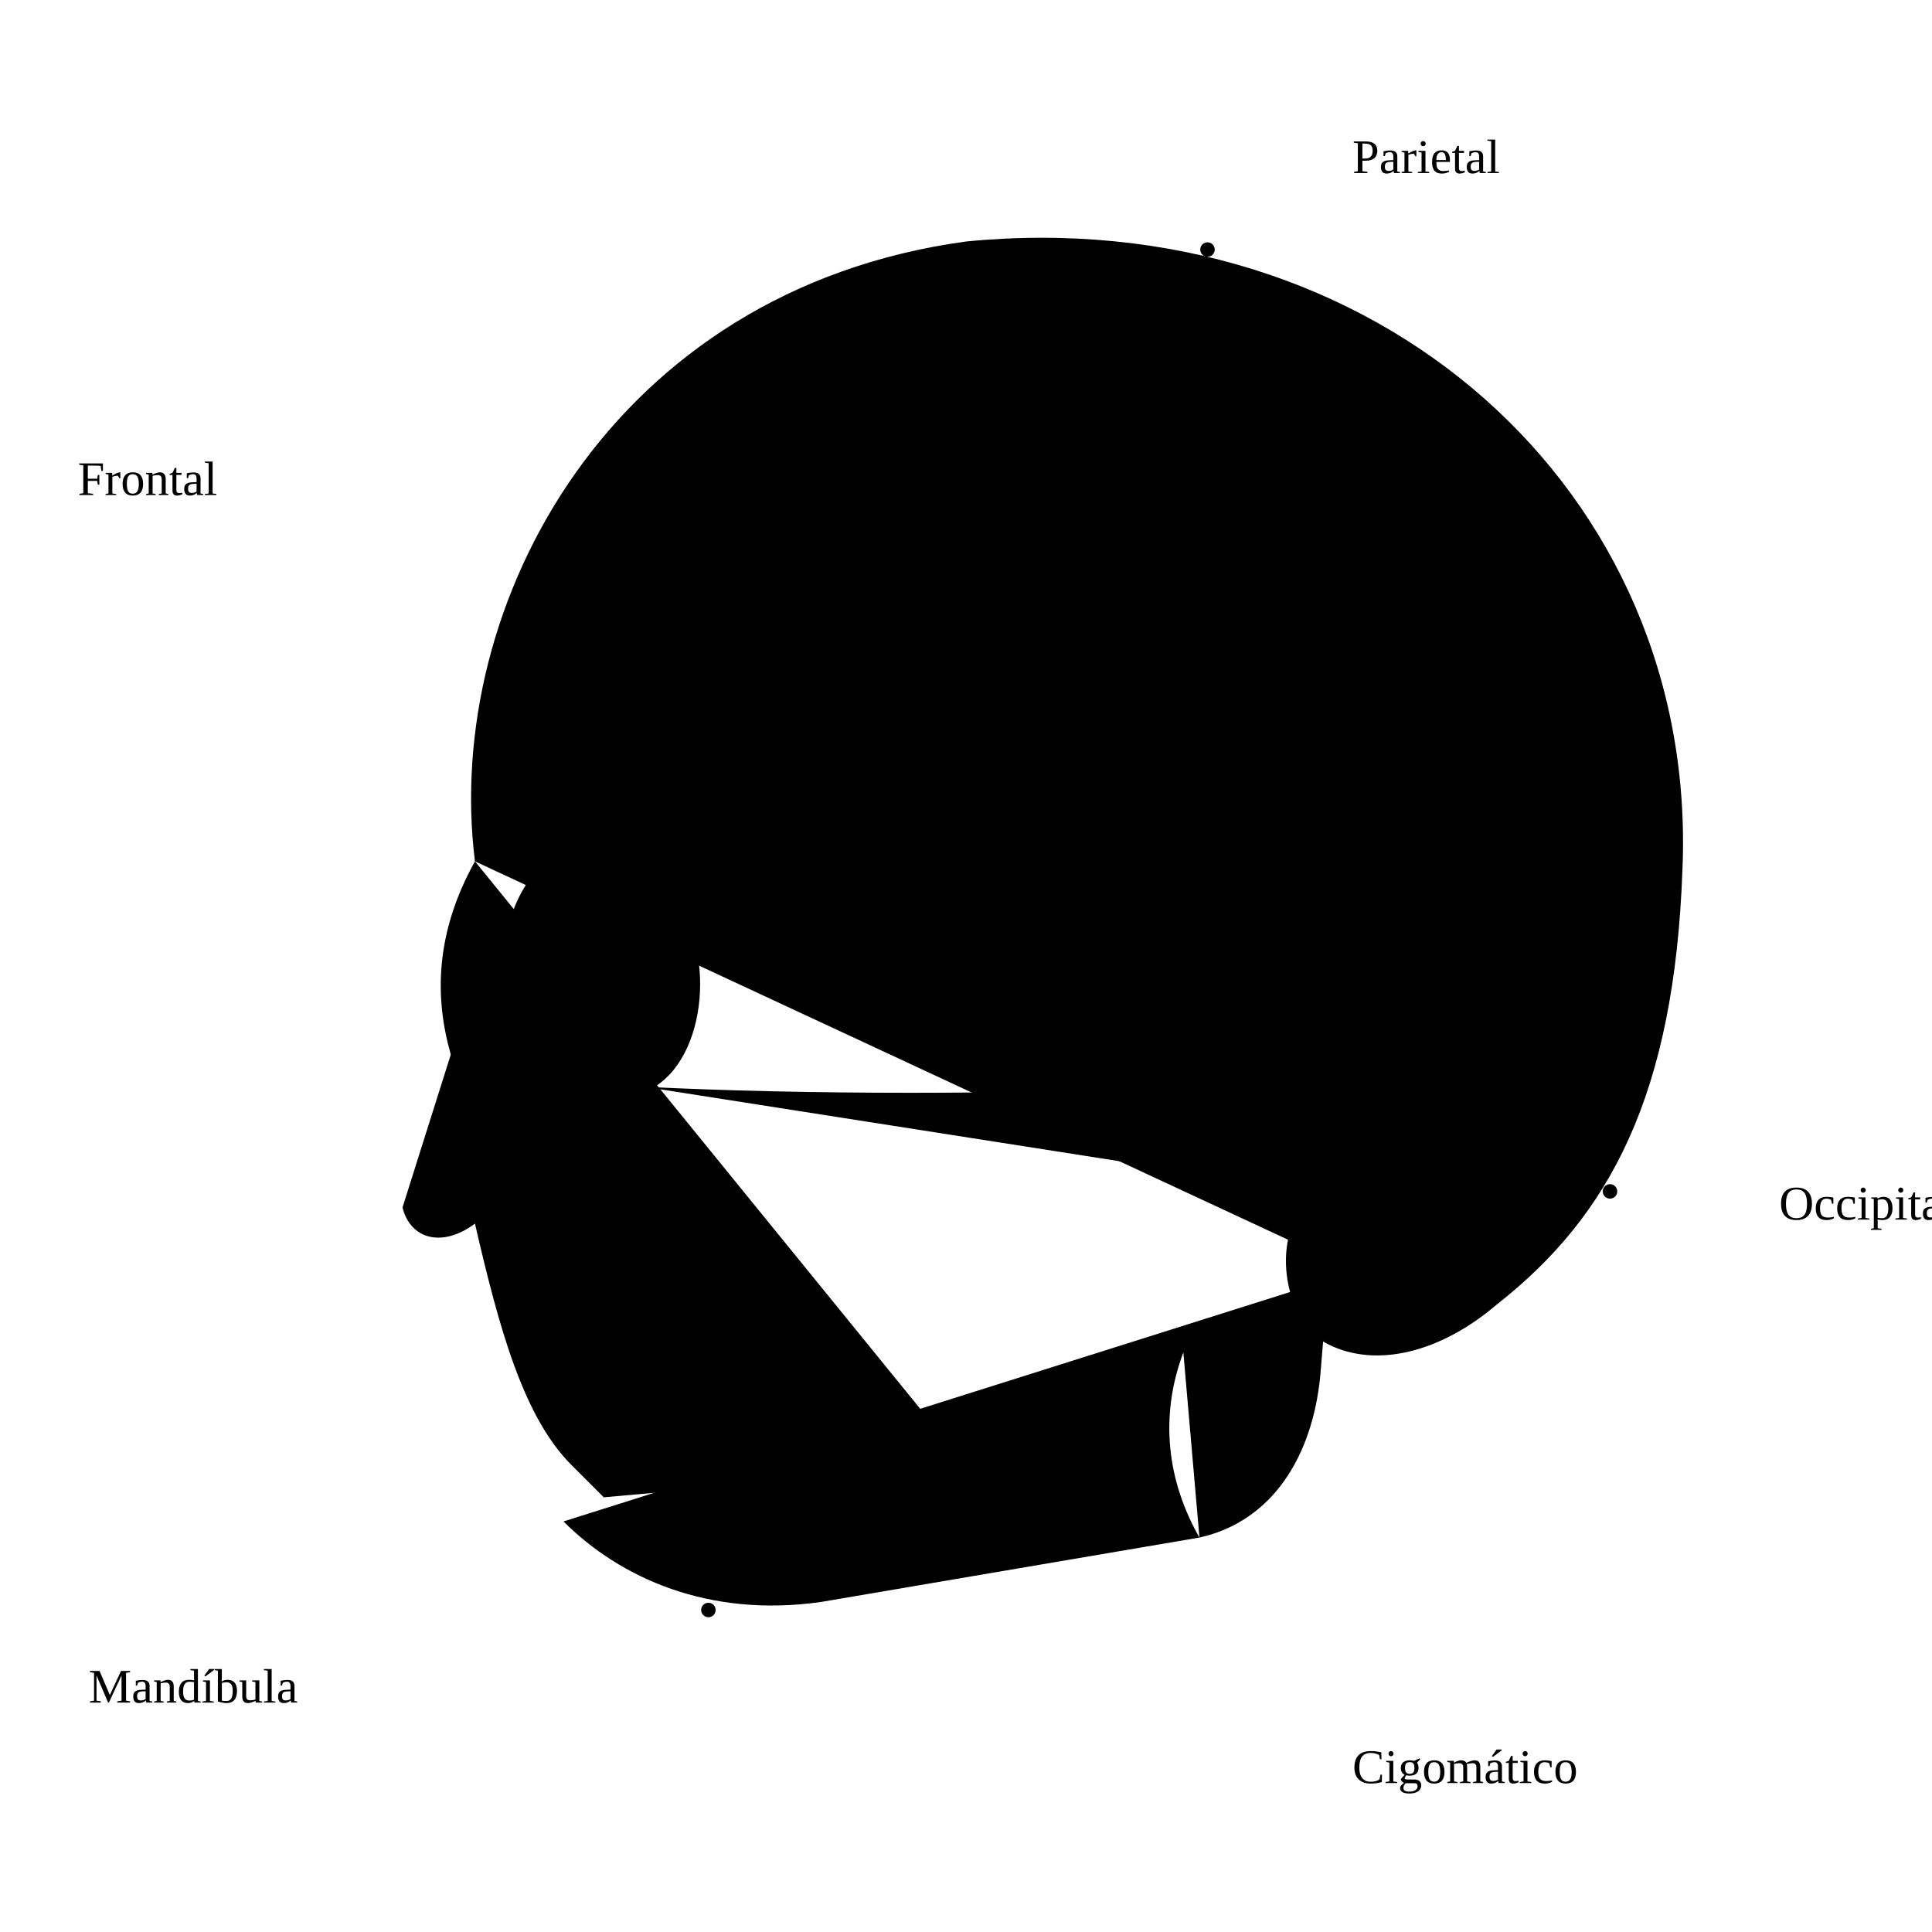
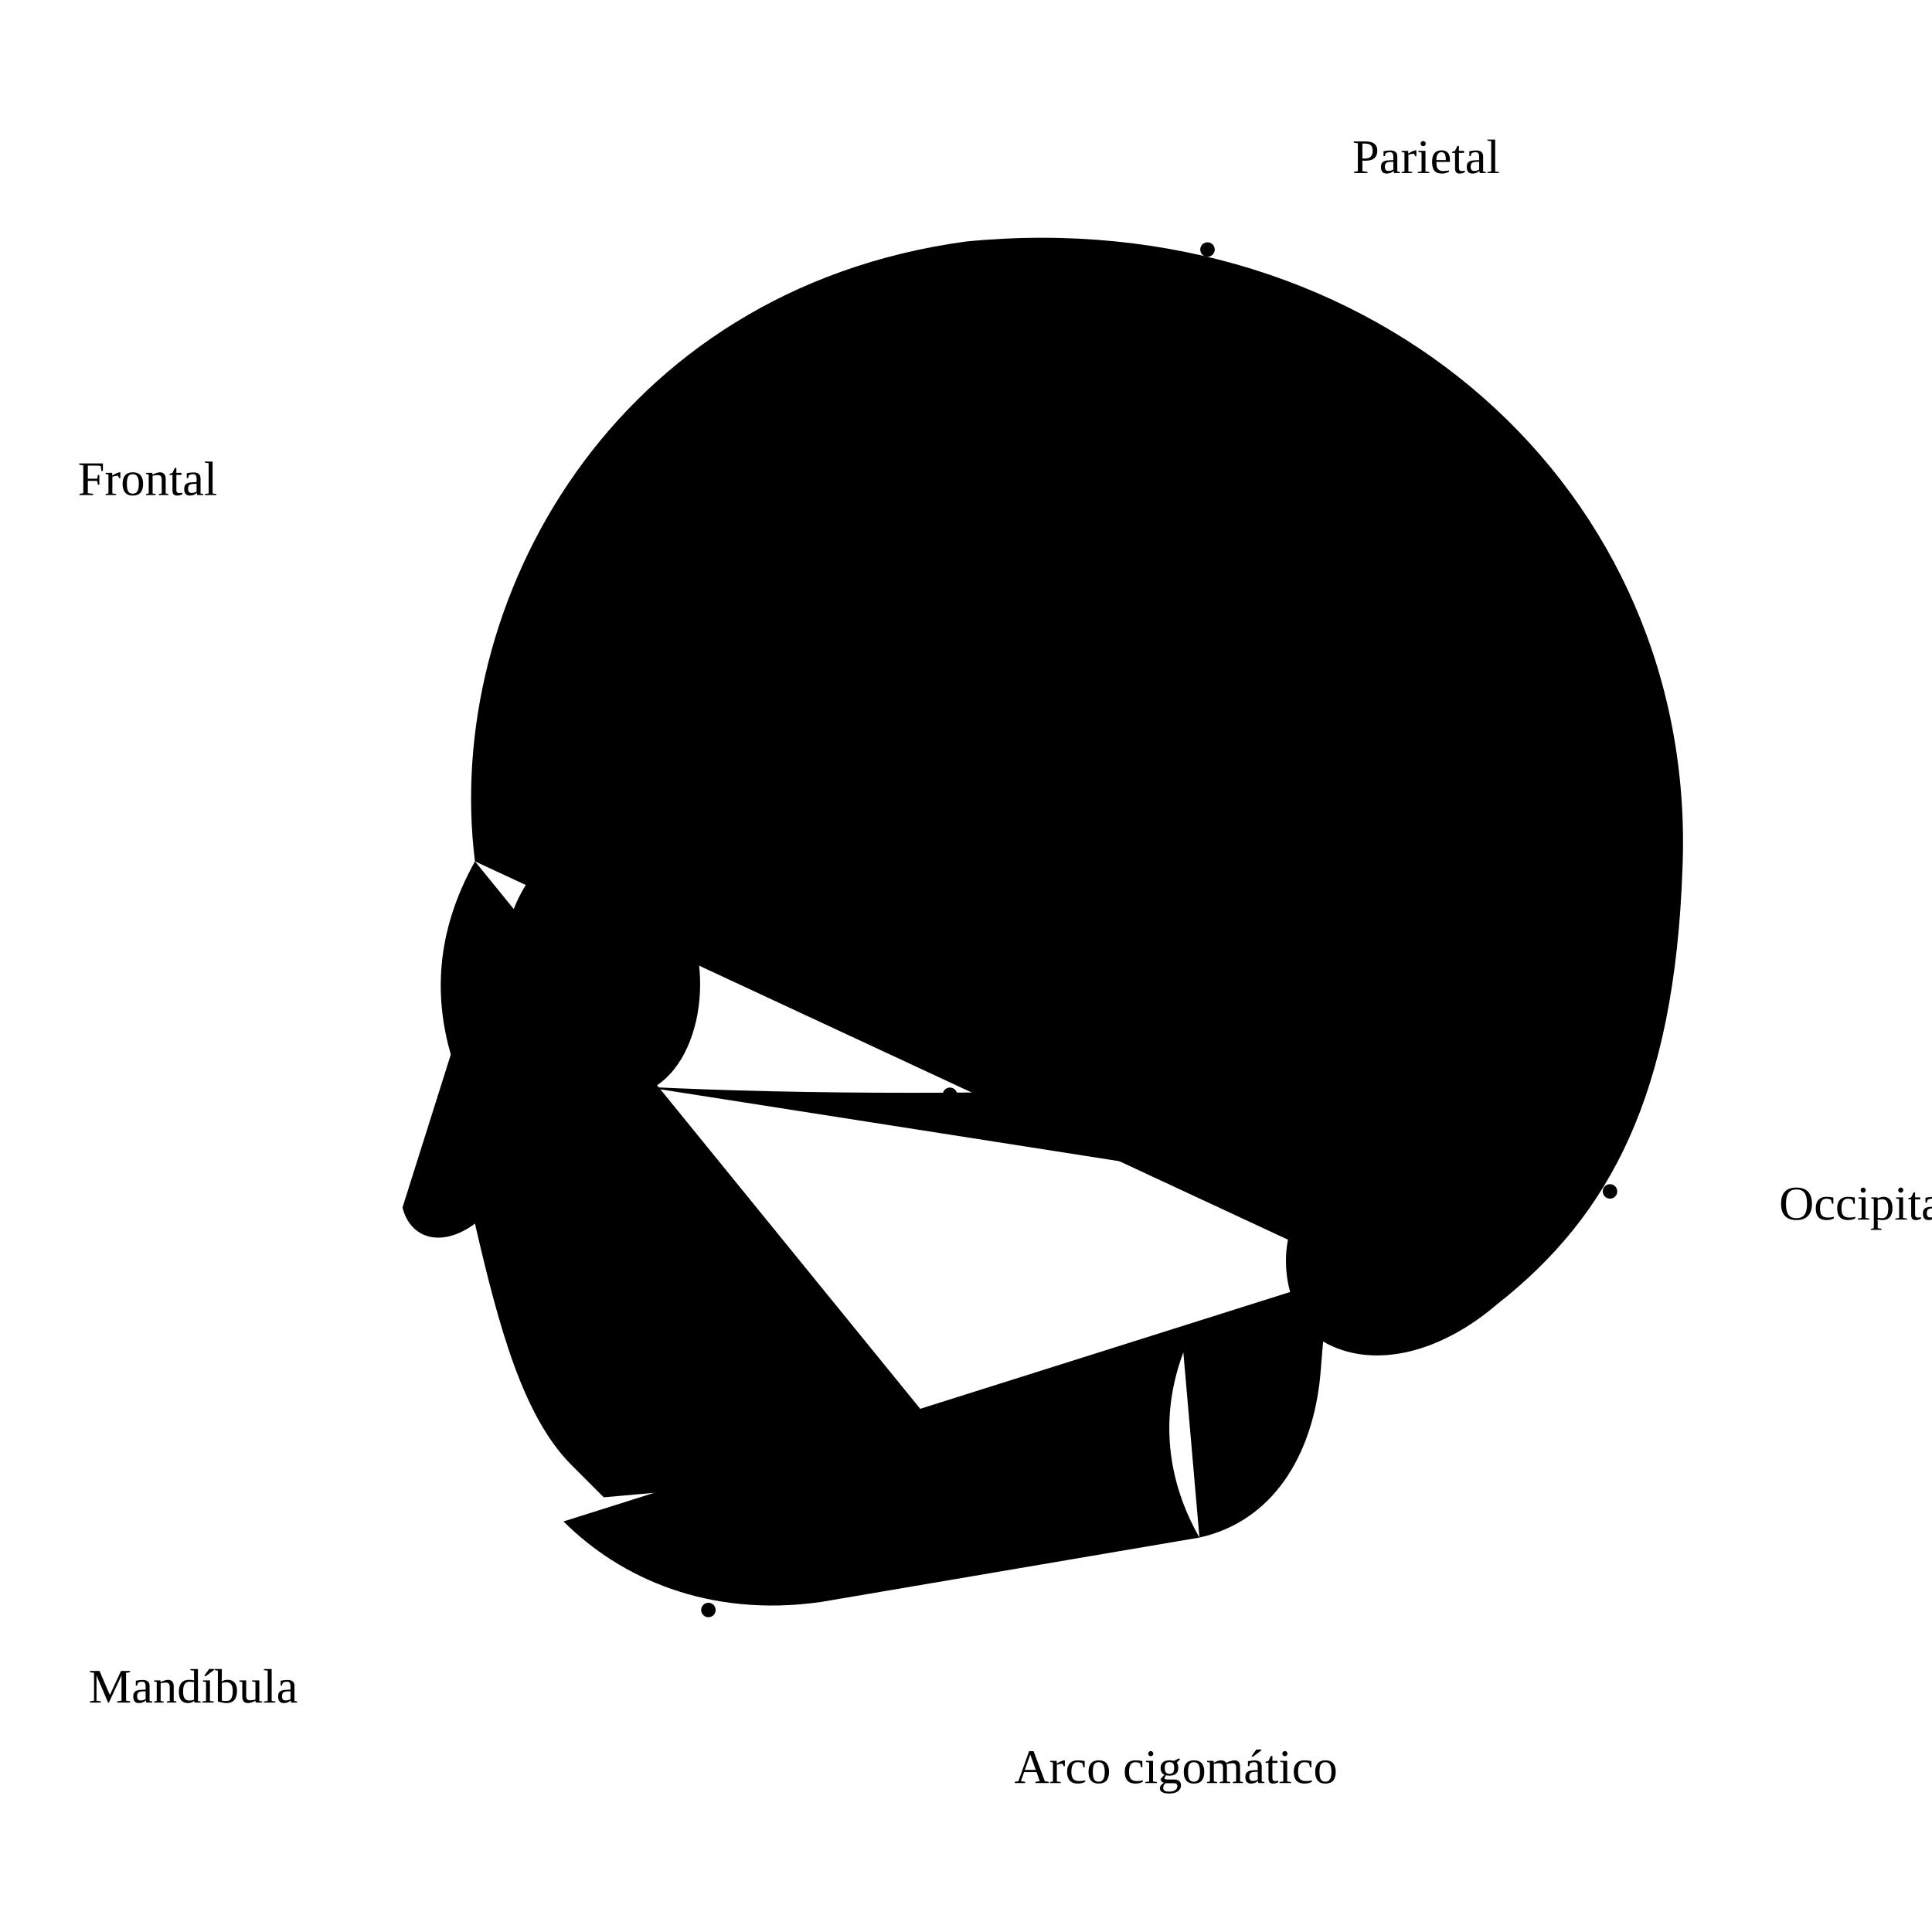
<svg xmlns="http://www.w3.org/2000/svg" class="plate plate-craneo" viewBox="0 0 480 480" role="img" aria-label="Cráneo, vista lateral">
  <g class="ink">
    <path class="ln" d="M118,214 C110,150 152,72 240,60 C342,50 422,122 418,216 C416,272 400,302 372,324 C358,336 342,340 330,334 C322,330 318,318 320,308" pathLength="1" />
    <path class="ln" d="M118,214 C108,232 108,248 112,262 L100,300 C102,308 110,310 118,304 C124,330 130,352 142,364 L150,372 L240,364" pathLength="1" />
    <path class="ln" d="M150,206 C118,214 116,262 150,272 C170,276 178,250 172,232" pathLength="1" />
    <path class="ln" d="M160,270 C200,272 250,272 300,270 C318,270 328,282 326,296" pathLength="1" />
    <path class="ln" d="M318,300 a7,7 0 1 0 14,0 a7,7 0 1 0 -14,0" pathLength="1" />
    <path class="ln" d="M140,378 C154,392 176,402 204,398 L298,382 C316,378 326,362 328,342 L330,318 M298,382 C290,368 288,352 294,336" pathLength="1" />
    <path class="ln ln-thin" d="M150,364.0 L151,374.0" pathLength="1" />
    <path class="ln ln-thin" d="M153,378.0 L152,388.0" pathLength="1" />
    <path class="ln ln-thin" d="M161,363.7 L162,373.7" pathLength="1" />
    <path class="ln ln-thin" d="M164,377.4 L163,387.4" pathLength="1" />
    <path class="ln ln-thin" d="M172,363.4 L173,373.4" pathLength="1" />
    <path class="ln ln-thin" d="M175,376.8 L174,386.8" pathLength="1" />
    <path class="ln ln-thin" d="M183,363.1 L184,373.1" pathLength="1" />
    <path class="ln ln-thin" d="M186,376.2 L185,386.2" pathLength="1" />
    <path class="ln ln-thin" d="M194,362.8 L195,372.8" pathLength="1" />
    <path class="ln ln-thin" d="M197,375.6 L196,385.6" pathLength="1" />
    <path class="ln ln-thin" d="M205,362.5 L206,372.5" pathLength="1" />
    <path class="ln ln-thin" d="M208,375.0 L207,385.0" pathLength="1" />
    <path class="ln ln-thin" d="M216,362.2 L217,372.2" pathLength="1" />
    <path class="ln ln-thin" d="M219,374.4 L218,384.4" pathLength="1" />
    <path class="ln ln-thin" d="M227,361.9 L228,371.9" pathLength="1" />
    <path class="ln ln-thin" d="M230,373.8 L229,383.8" pathLength="1" />
    <path class="ln ln-thin ln-dash" d="M236,62 C232,120 226,170 222,216" pathLength="1" />
    <path class="ln ln-thin" d="M150,184 C200,120 320,116 386,196" pathLength="1" />
    <path class="ln ln-thin ln-dash" d="M372,324 C392,300 404,272 406,240" pathLength="1" />
  </g>
  <g class="lbl">
    <line x1="150" y1="118" x2="60" y2="120" />
    <circle cx="150" cy="118" r="1.8" />
    <text x="54" y="123" text-anchor="end">Frontal</text>
  </g>
  <g class="lbl">
    <line x1="300" y1="62" x2="330" y2="40" />
    <circle cx="300" cy="62" r="1.8" />
    <text x="336" y="43" text-anchor="start">Parietal</text>
  </g>
  <g class="lbl">
    <line x1="400" y1="296" x2="436" y2="300" />
    <circle cx="400" cy="296" r="1.8" />
    <text x="442" y="303" text-anchor="start">Occipital</text>
  </g>
  <g class="lbl">
    <line x1="176" y1="400" x2="80" y2="420" />
    <circle cx="176" cy="400" r="1.8" />
    <text x="74" y="423" text-anchor="end">Mandíbula</text>
  </g>
  <g class="lbl">
-     <line x1="250" y1="272" x2="330" y2="440" />
-     <circle cx="250" cy="272" r="1.8" />
-     <text x="336" y="443" text-anchor="start">Cigomático</text>
+     <line x1="236" y1="272" x2="246" y2="440" />
+     <circle cx="236" cy="272" r="1.8" />
+     <text x="252" y="443" text-anchor="start">Arco cigomático</text>
  </g>
</svg>
